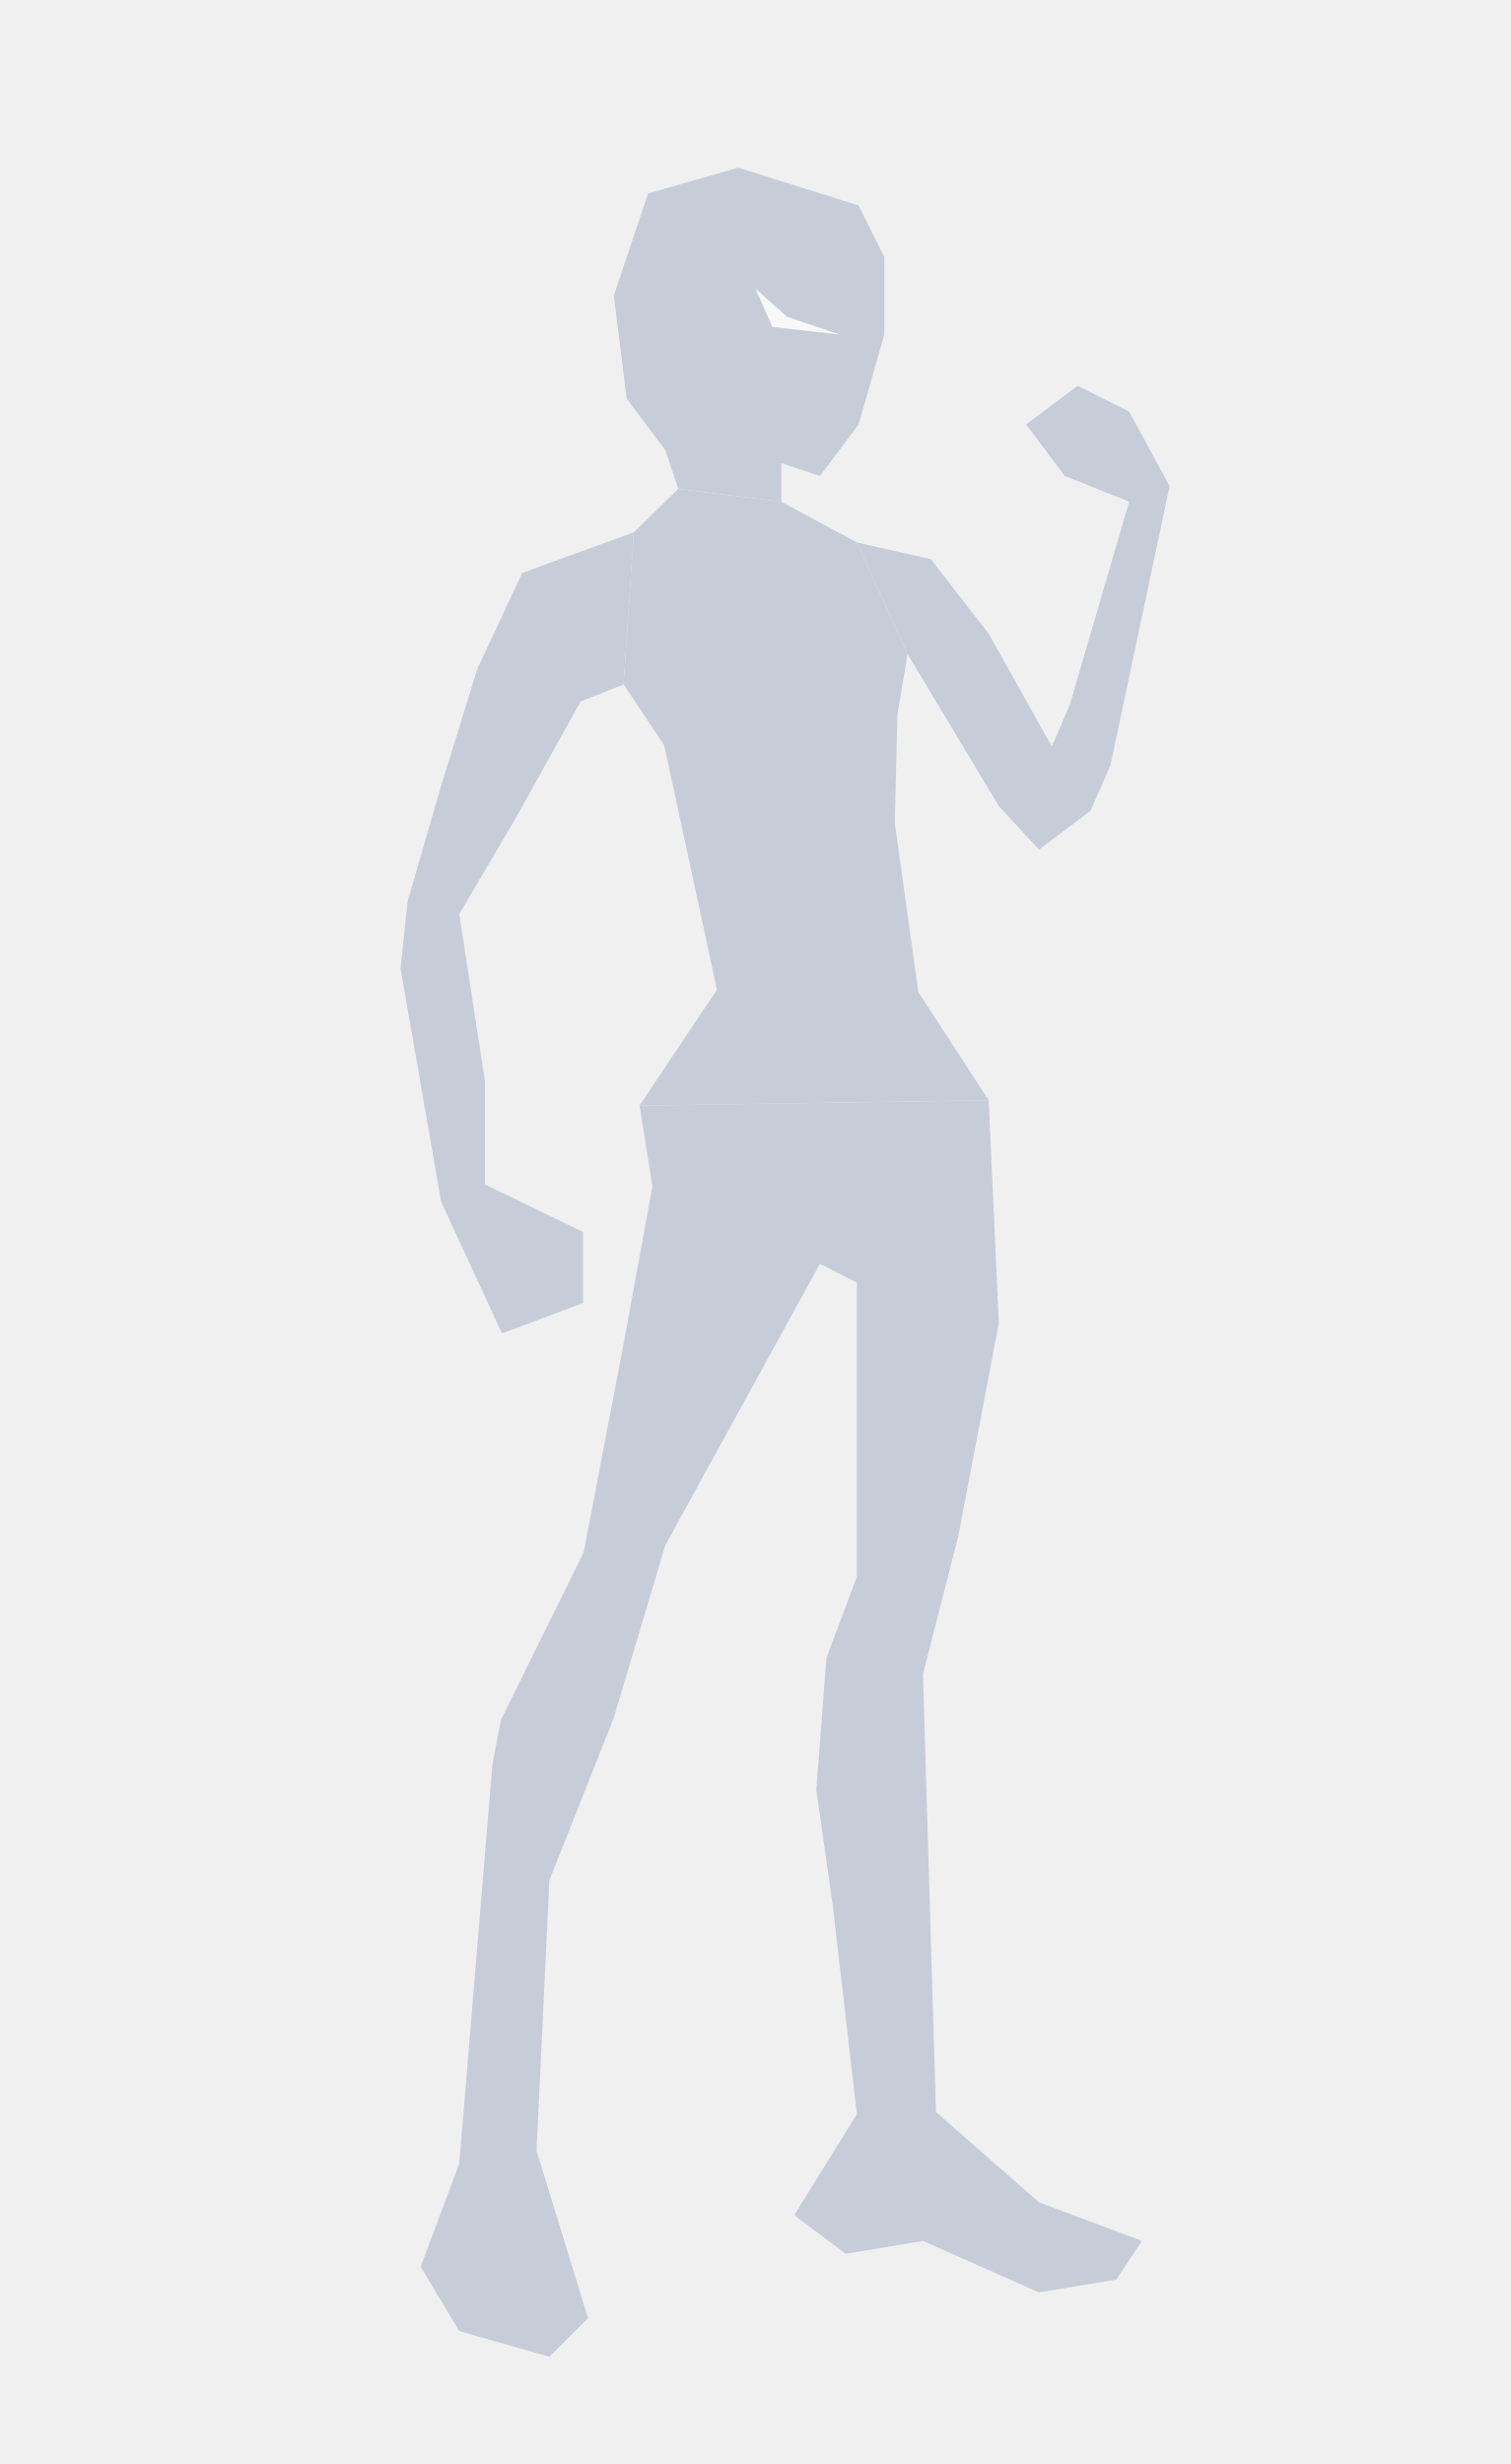
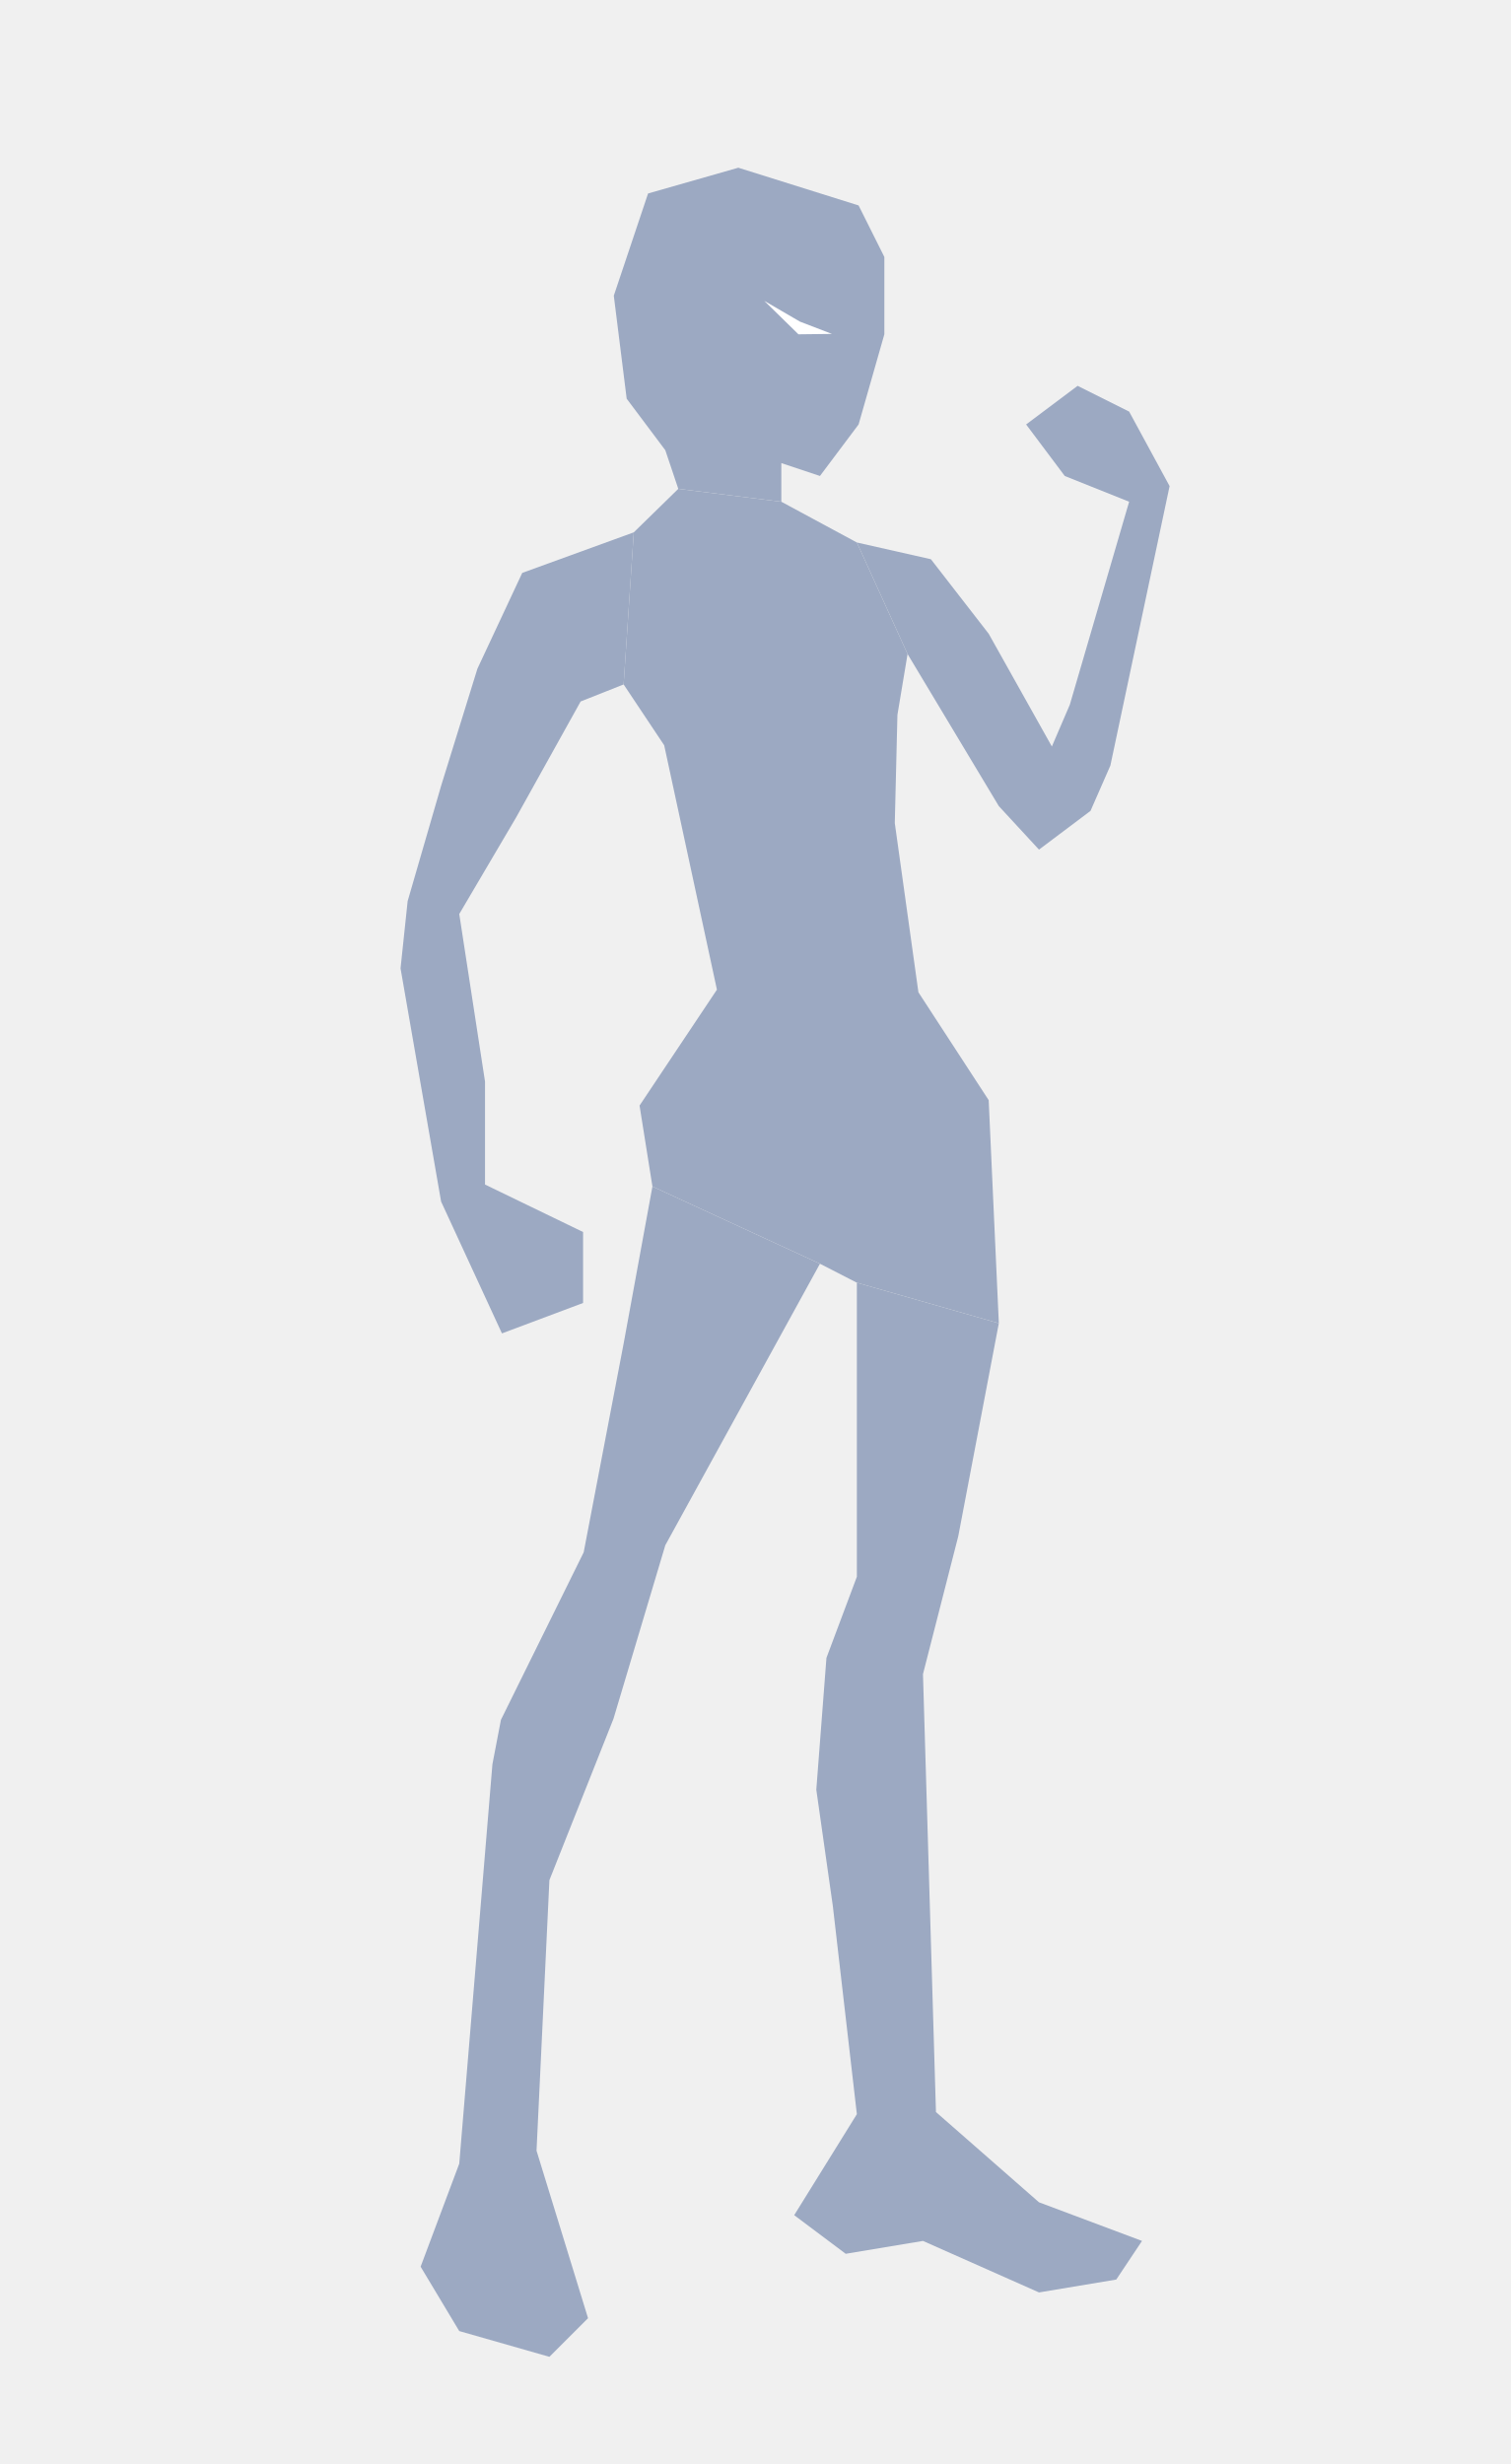
- <svg xmlns="http://www.w3.org/2000/svg" viewBox="0 0 149 243">
+ <svg xmlns="http://www.w3.org/2000/svg" id="_00500" data-name="00500" viewBox="0 0 149 243">
  <defs>
-     <style>.cls-1{opacity:0.5;}.cls-2{fill:#9ca9c2;}.cls-3{fill:#fff;}</style>
+     <style>.cls-1{fill:#9ca9c2;}.cls-2{fill:#fff;}</style>
  </defs>
-   <g id="_0_0_5_0_0" data-name="0 0 5 0 0" class="cls-1">
-     <polygon class="cls-2" points="63.07 109.03 64.34 117.01 61.5 132.5 57.56 153.09 49.4 169.61 48.56 173.99 45.29 213.38 41.48 223.54 45.29 229.89 54.18 232.43 57.99 228.62 52.91 212.1 54.18 185.42 60.5 169.5 65.61 152.39 80.86 124.63 84.5 126.5 84.5 155.5 81.5 163.5 80.5 176.5 82.13 187.97 84.5 208.5 78.32 218.46 83.4 222.27 91.02 221 102.46 226.08 110.08 224.81 112.62 221 102.46 217.19 92.3 208.29 91.02 165.1 94.5 151.5 98.5 130.5 97.5 108.5 63.07 109.03" />
-     <polygon class="cls-2" points="61.5 67.5 57.26 69.18 50.9 80.61 45.29 90.14 47.83 106.66 47.83 116.82 57.5 121.5 57.5 128.5 49.5 131.5 43.5 118.5 39.5 95.5 40.2 88.87 43.5 77.5 47.08 65.95 51.5 56.5 62.5 52.5 61.5 67.5" />
-     <polygon class="cls-2" points="89.5 64.5 98.5 79.5 102.46 83.79 107.54 79.97 109.5 75.5 115.34 47.94 111.35 40.59 106.27 38.05 101.19 41.86 105 46.94 111.35 49.48 105.5 69.5 103.73 73.62 97.5 62.5 91.8 55.15 84.5 53.5 89.5 64.5" />
-     <polygon class="cls-2" points="66.89 48.21 62.5 52.5 61.5 67.5 65.5 73.5 70.7 97.6 63.07 109.03 97.5 108.5 90.57 97.86 88.24 81.17 88.5 70.5 89.5 64.5 84.5 53.5 77.05 49.48 66.89 48.21" />
-     <polygon class="cls-2" points="66.89 48.21 65.61 44.4 61.8 39.32 60.53 29.16 63.91 19.08 72.81 16.54 84.67 20.26 87.21 25.34 87.21 32.97 84.67 41.86 80.86 46.94 77.05 45.67 77.05 49.48 66.89 48.21" />
-     <polygon class="cls-3" points="82.86 33.01 77.61 31.24 74.5 28.46 76.17 32.24 82.86 33.01" />
-   </g>
+   <polygon class="cls-1" points="61.5 67.5 57.26 69.18 50.9 80.61 45.29 90.14 47.83 106.66 47.83 116.82 57.5 121.5 57.5 128.5 49.5 131.5 43.5 118.5 39.5 95.5 40.2 88.87 43.5 77.5 47.08 65.95 51.5 56.5 62.5 52.5 61.5 67.5" />
+   <polygon class="cls-1" points="89.5 64.5 98.5 79.5 102.46 83.79 107.54 79.97 109.5 75.5 115.34 47.94 111.35 40.59 106.27 38.05 101.19 41.86 105 46.94 111.35 49.48 105.5 69.5 103.73 73.62 97.5 62.5 91.8 55.15 84.5 53.5 89.5 64.5" />
+   <polygon class="cls-1" points="80.86 124.63 65.61 152.39 60.5 169.5 54.18 185.42 52.91 212.1 57.99 228.62 54.18 232.43 45.29 229.89 41.48 223.54 45.29 213.38 48.56 173.99 49.4 169.61 57.56 153.09 61.5 132.5 64.34 117.01 80.86 124.63" />
+   <polygon class="cls-1" points="98.5 130.5 97.5 108.5 90.57 97.86 88.24 81.17 88.5 70.5 89.5 64.5 84.5 53.5 77.05 49.48 66.89 48.21 62.5 52.5 61.5 67.5 65.5 73.5 70.7 97.6 63.07 109.03 64.34 117.01 80.86 124.63 84.5 126.5 98.5 130.5" />
+   <polygon class="cls-1" points="98.5 130.5 94.5 151.5 91.02 165.1 92.3 208.29 102.46 217.19 112.62 221 110.08 224.81 102.46 226.08 91.02 221 83.4 222.27 78.32 218.46 84.5 208.5 82.13 187.97 80.5 176.5 81.5 163.5 84.5 155.5 84.5 126.5 98.5 130.5" />
+   <polygon class="cls-1" points="77.05 49.48 77.05 45.67 80.86 46.94 84.67 41.86 87.21 32.97 87.21 25.34 84.67 20.26 72.81 16.54 63.91 19.08 60.53 29.16 61.8 39.32 65.61 44.4 66.89 48.21 77.05 49.48" />
+   <polygon class="cls-2" points="82.04 32.93 78.89 31.72 75.37 29.67 78.74 32.97 82.04 32.93" />
</svg>
